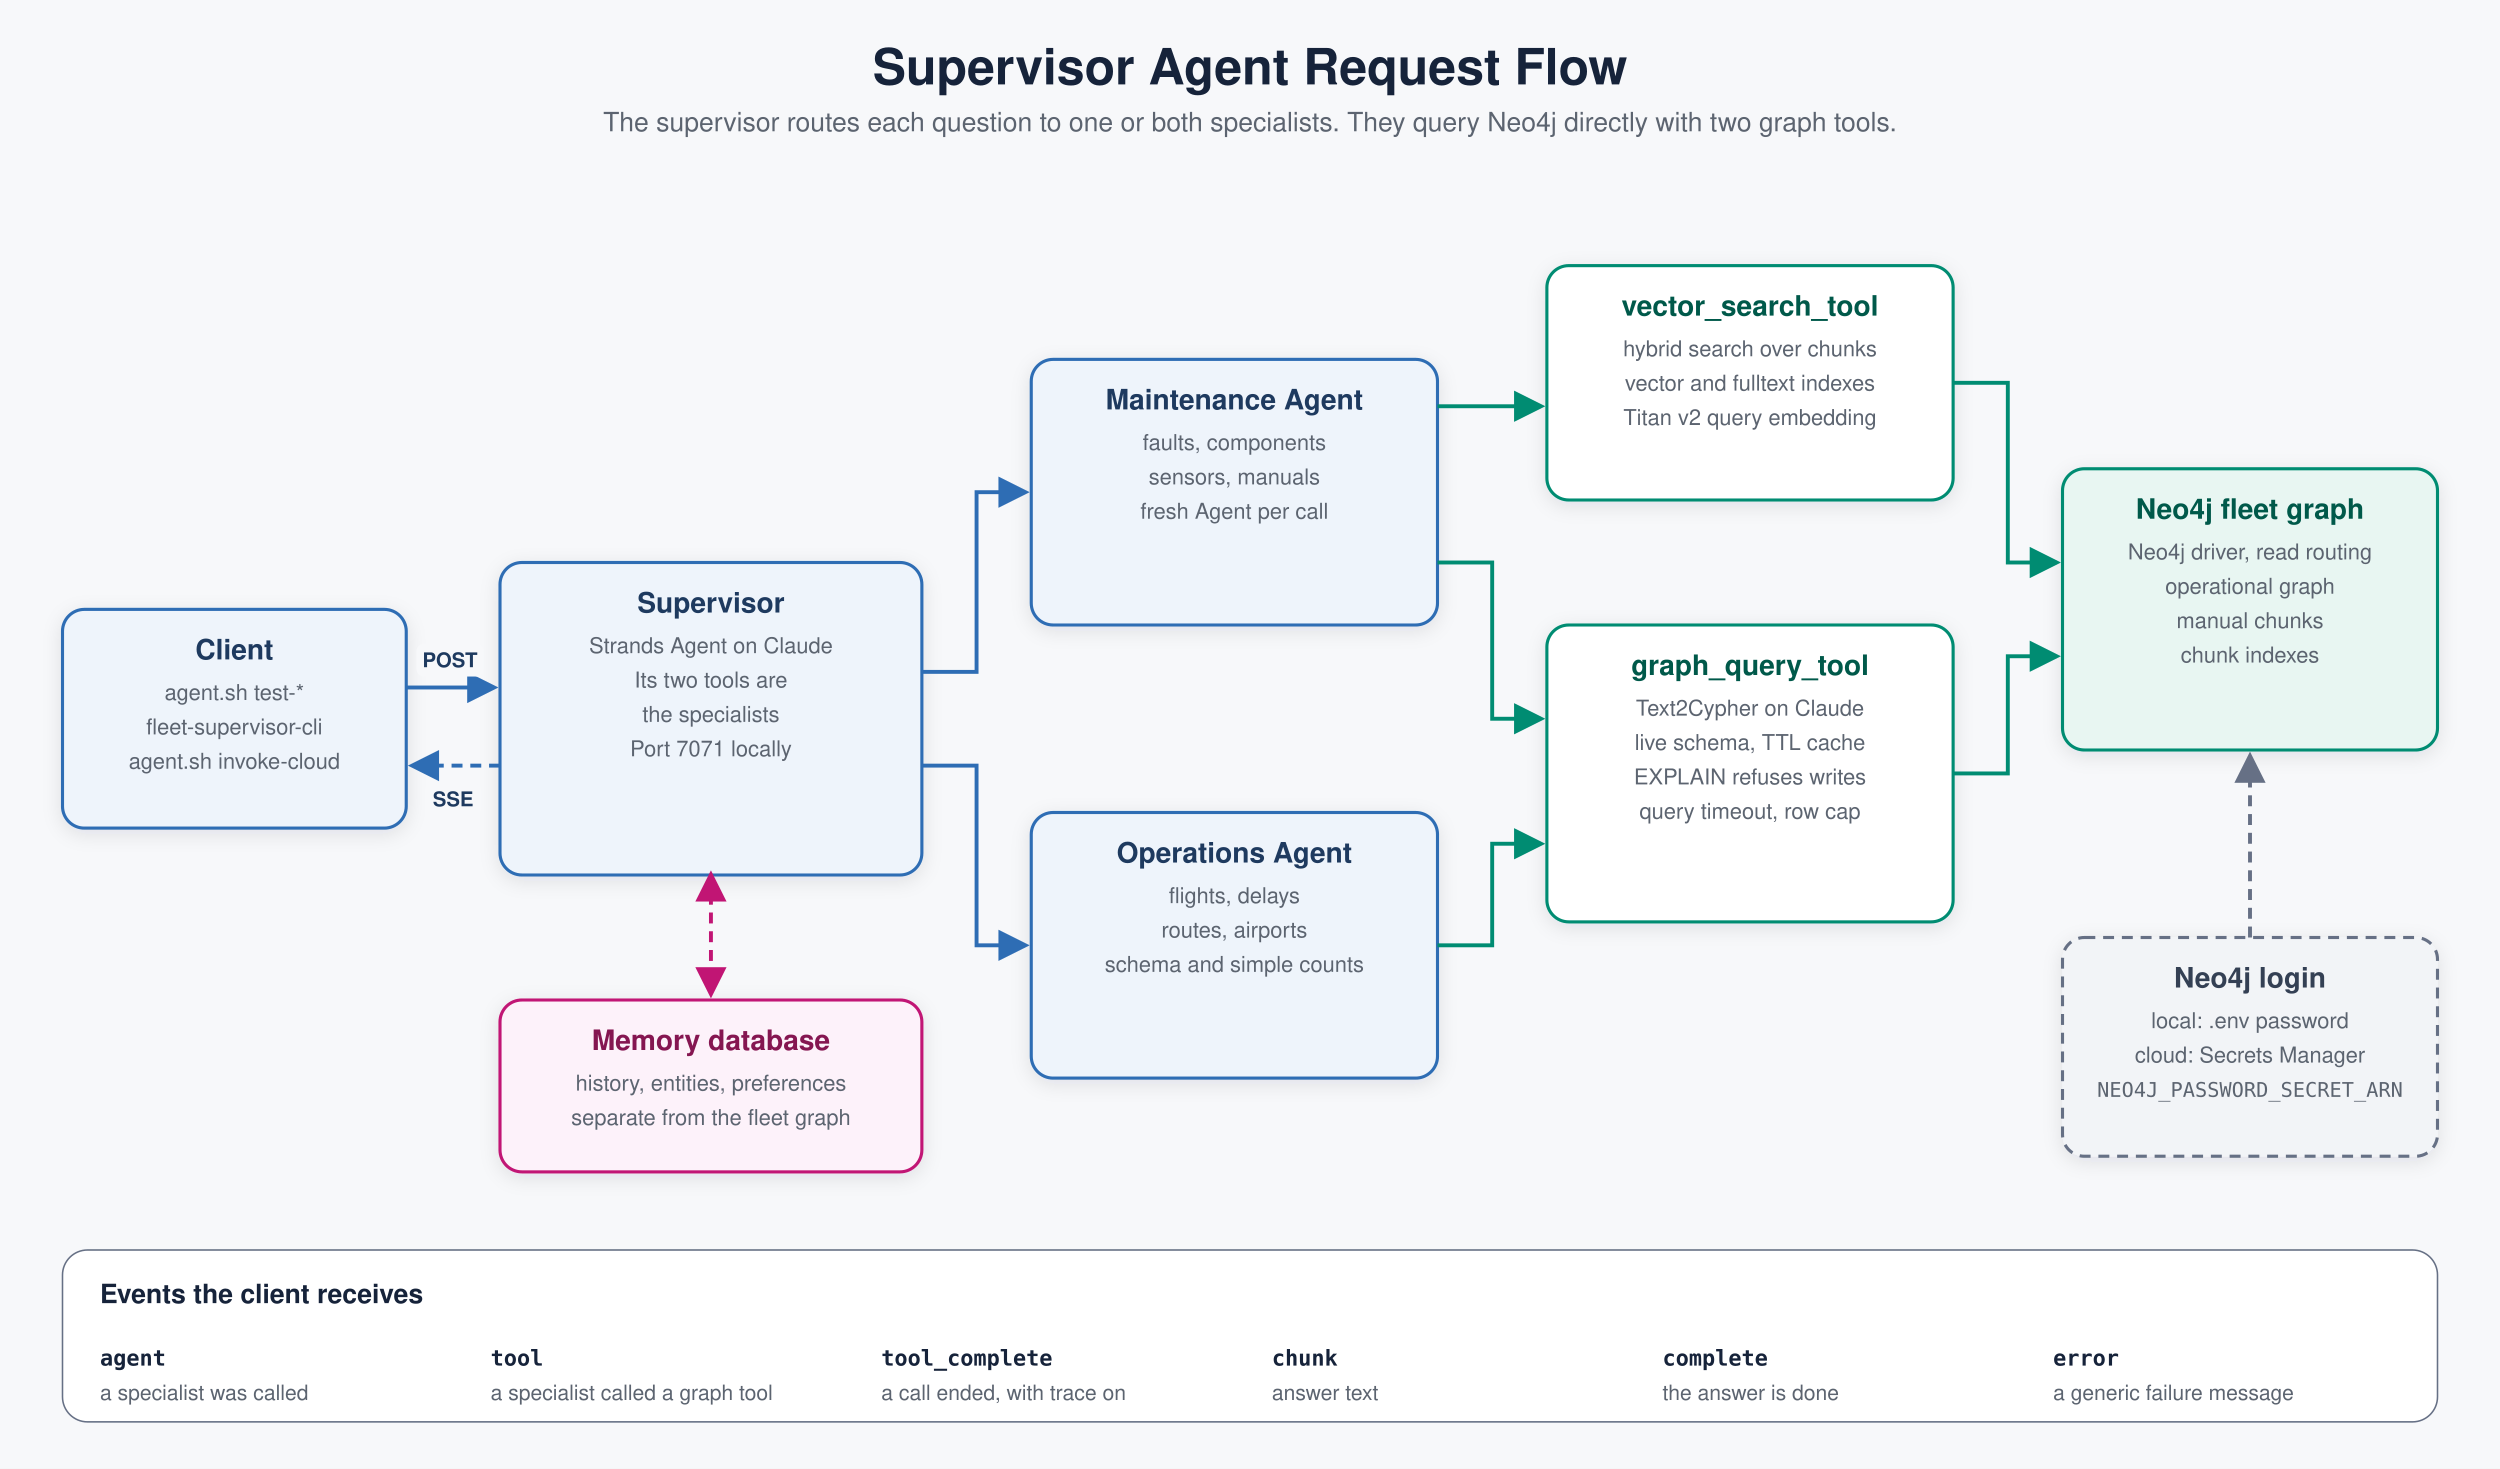
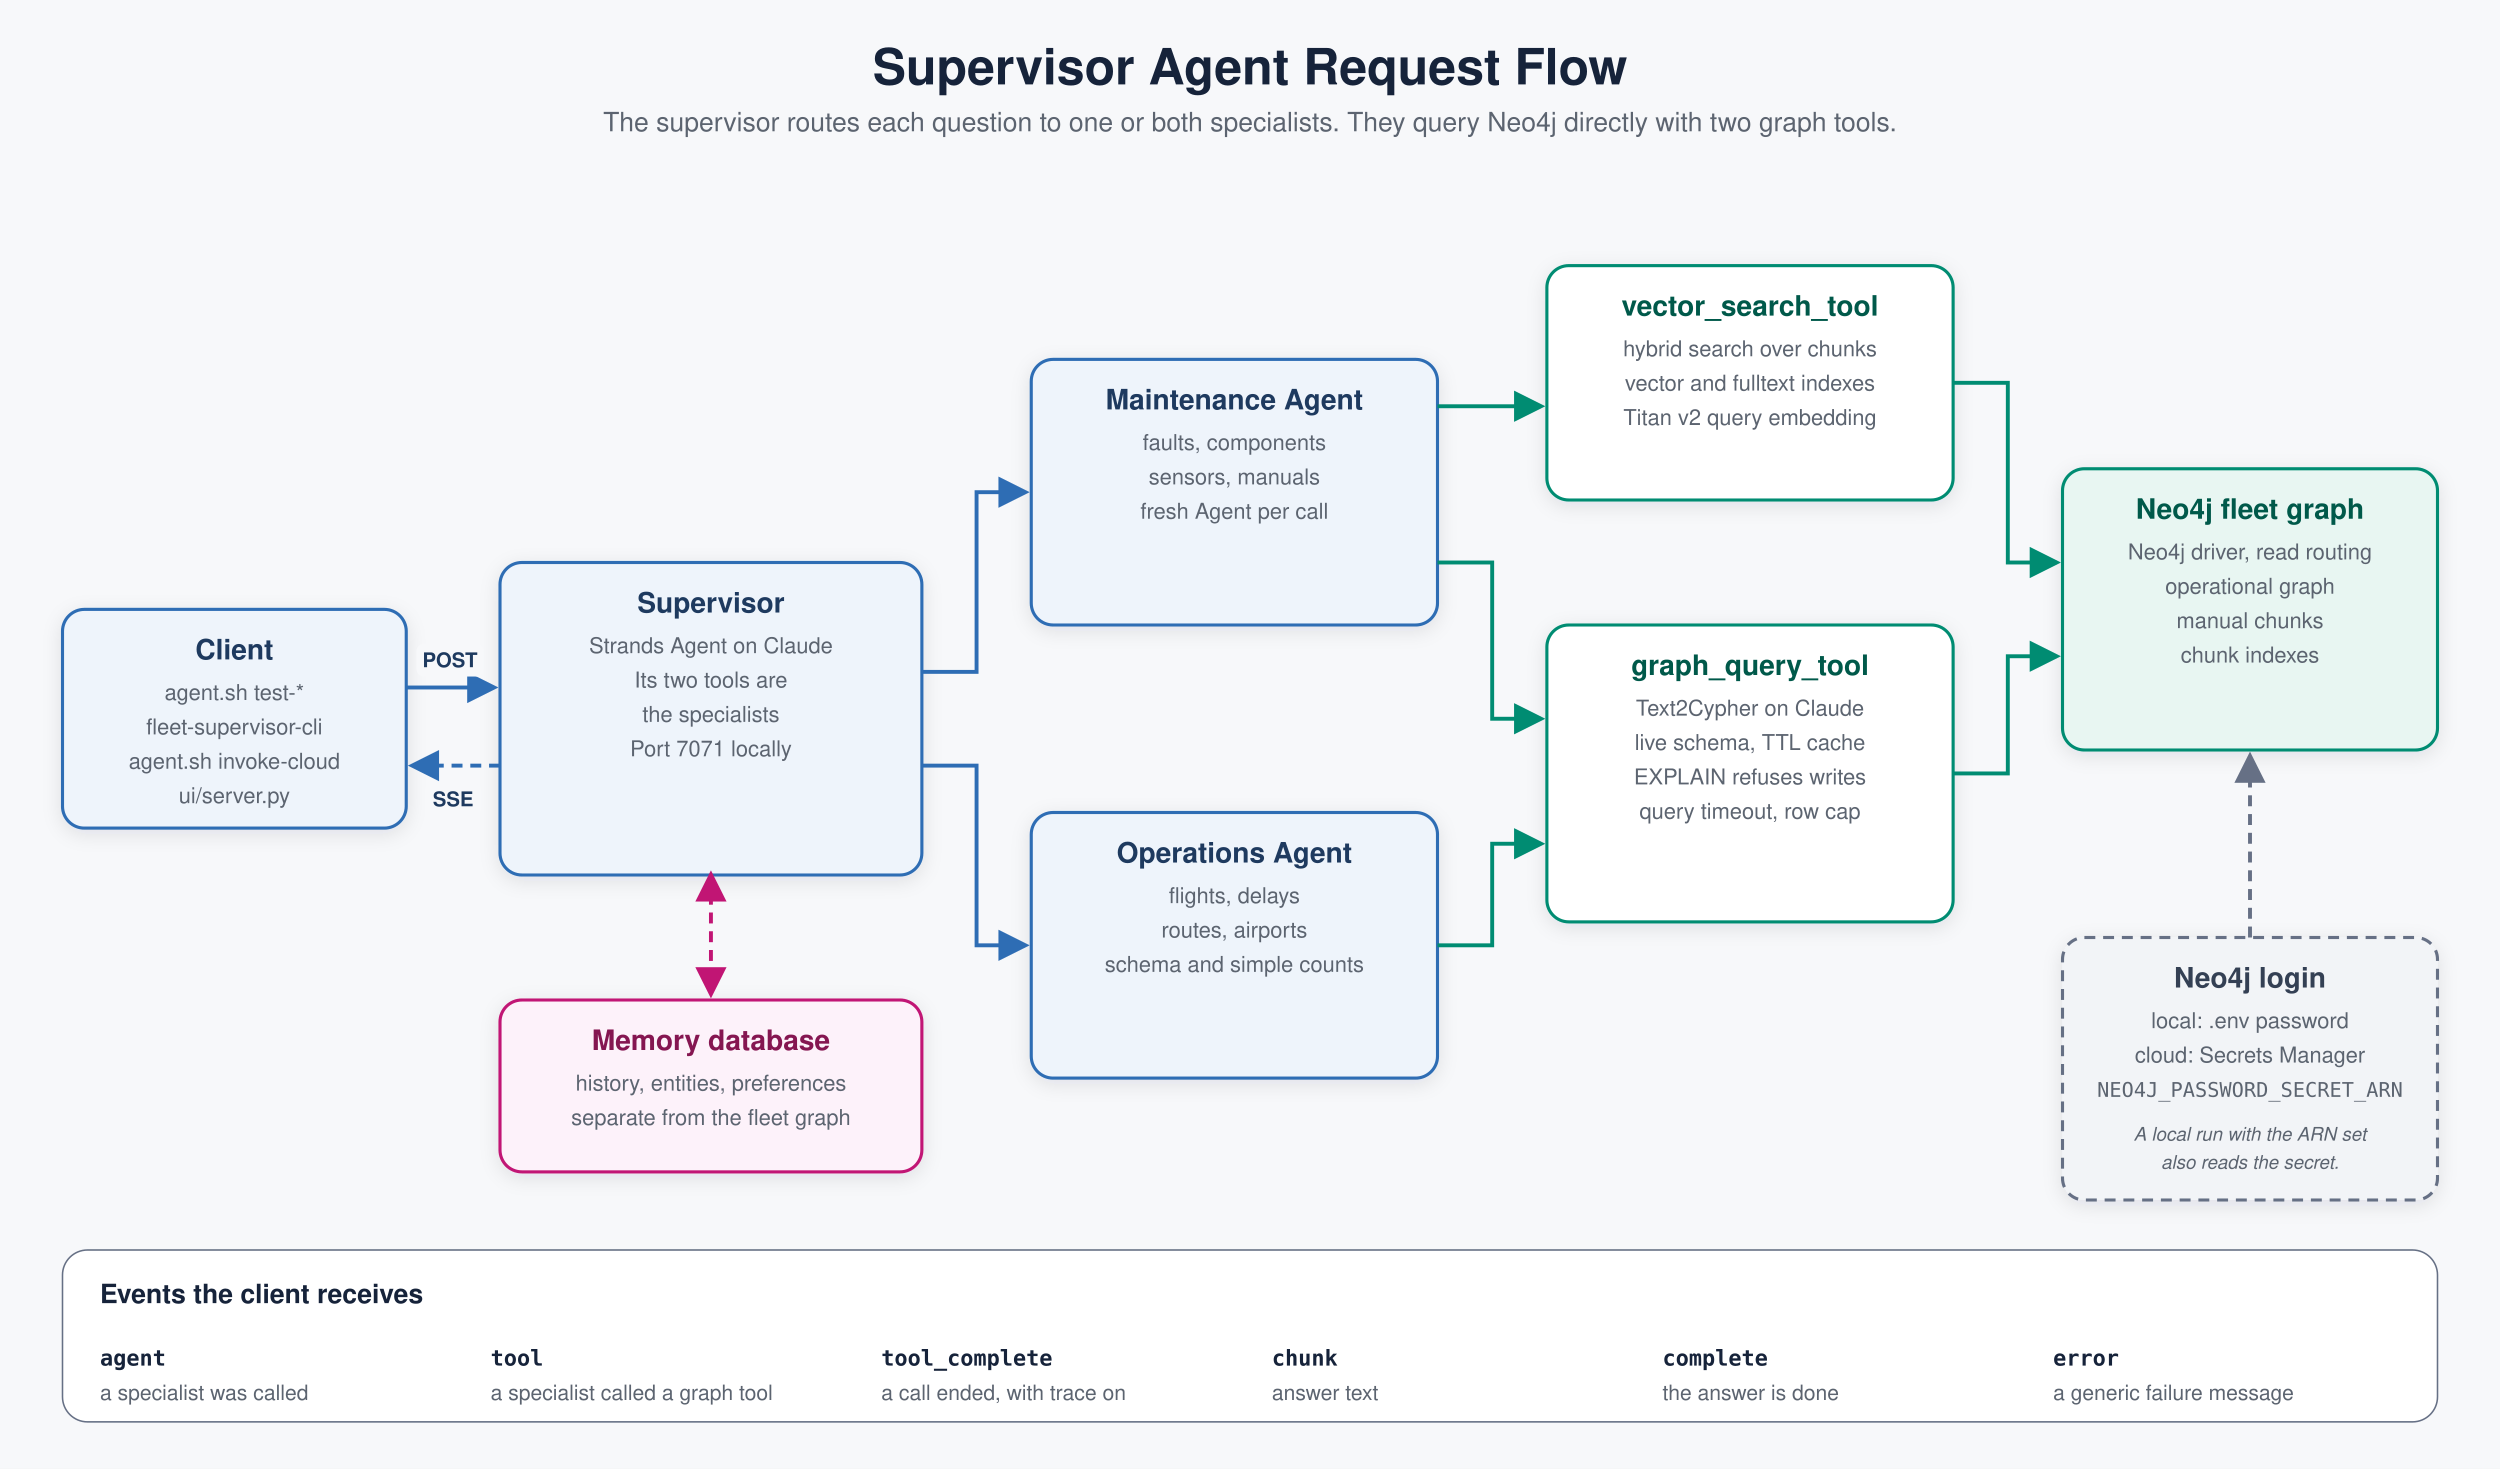
<svg xmlns="http://www.w3.org/2000/svg" width="1600" height="940" viewBox="0 0 1600 940" font-family="'Helvetica Neue', Helvetica, Arial, sans-serif">
  <defs>
    <filter id="shadow" x="-15%" y="-20%" width="130%" height="150%">
      <feDropShadow dx="0" dy="3" stdDeviation="6" flood-color="#101828" flood-opacity="0.10" />
    </filter>
    <marker id="a-blue" viewBox="0 0 10 10" refX="8.5" refY="5" markerWidth="8" markerHeight="8" orient="auto-start-reverse">
      <path d="M0,0 L10,5 L0,10 Z" fill="#2E6DB4" />
    </marker>
    <marker id="a-teal" viewBox="0 0 10 10" refX="8.5" refY="5" markerWidth="8" markerHeight="8" orient="auto-start-reverse">
      <path d="M0,0 L10,5 L0,10 Z" fill="#008C72" />
    </marker>
    <marker id="a-pink" viewBox="0 0 10 10" refX="8.5" refY="5" markerWidth="8" markerHeight="8" orient="auto-start-reverse">
      <path d="M0,0 L10,5 L0,10 Z" fill="#C11574" />
    </marker>
    <marker id="a-slate" viewBox="0 0 10 10" refX="8.5" refY="5" markerWidth="8" markerHeight="8" orient="auto-start-reverse">
      <path d="M0,0 L10,5 L0,10 Z" fill="#667085" />
    </marker>
  </defs>
  <rect width="1600" height="940" fill="#F7F8FA" />
  <text x="800" y="54" text-anchor="middle" font-size="32" font-weight="700" fill="#16233A">Supervisor Agent Request Flow</text>
  <text x="800" y="84" text-anchor="middle" font-size="17" fill="#5C6470">The supervisor routes each question to one or both specialists. They query Neo4j directly with two graph tools.</text>
  <rect x="40" y="390" width="220" height="140" rx="14" fill="#EEF4FB" stroke="#2E6DB4" stroke-width="2" filter="url(#shadow)" />
  <text x="150.0" y="422" font-size="18" font-weight="700" fill="#1E3A5F" text-anchor="middle">Client</text>
  <text x="150.0" y="448" font-size="14" font-weight="400" fill="#5C6470" text-anchor="middle">agent.sh test-*</text>
  <text x="150.0" y="470" font-size="14" font-weight="400" fill="#5C6470" text-anchor="middle">fleet-supervisor-cli</text>
  <text x="150.0" y="492" font-size="14" font-weight="400" fill="#5C6470" text-anchor="middle">agent.sh invoke-cloud</text>
+   <text x="150.0" y="514" font-size="14" font-weight="400" fill="#5C6470" text-anchor="middle">ui/server.py</text>
  <rect x="320" y="360" width="270" height="200" rx="14" fill="#EEF4FB" stroke="#2E6DB4" stroke-width="2" filter="url(#shadow)" />
  <text x="455.0" y="392" font-size="18" font-weight="700" fill="#1E3A5F" text-anchor="middle">Supervisor</text>
  <text x="455.0" y="418" font-size="14" font-weight="400" fill="#5C6470" text-anchor="middle">Strands Agent on Claude</text>
  <text x="455.0" y="440" font-size="14" font-weight="400" fill="#5C6470" text-anchor="middle">Its two tools are</text>
  <text x="455.0" y="462" font-size="14" font-weight="400" fill="#5C6470" text-anchor="middle">the specialists</text>
  <text x="455.0" y="484" font-size="14" font-weight="400" fill="#5C6470" text-anchor="middle">Port 7071 locally</text>
  <path d="M260,440 H316" fill="none" stroke="#2E6DB4" stroke-width="2.5" marker-end="url(#a-blue)" />
  <rect x="266.5" y="412" width="43" height="21" rx="5" fill="#F7F8FA" />
  <text x="288" y="427" font-size="13" font-weight="600" fill="#1E3A5F" text-anchor="middle">POST</text>
  <path d="M320,490 H264" fill="none" stroke="#2E6DB4" stroke-width="2.5" stroke-dasharray="7 5" marker-end="url(#a-blue)" />
  <rect x="272.0" y="501" width="36" height="21" rx="5" fill="#F7F8FA" />
  <text x="290" y="516" font-size="13" font-weight="600" fill="#1E3A5F" text-anchor="middle">SSE</text>
  <rect x="660" y="230" width="260" height="170" rx="14" fill="#EEF4FB" stroke="#2E6DB4" stroke-width="2" filter="url(#shadow)" />
  <text x="790.0" y="262" font-size="18" font-weight="700" fill="#1E3A5F" text-anchor="middle">Maintenance Agent</text>
  <text x="790.0" y="288" font-size="14" font-weight="400" fill="#5C6470" text-anchor="middle">faults, components</text>
  <text x="790.0" y="310" font-size="14" font-weight="400" fill="#5C6470" text-anchor="middle">sensors, manuals</text>
  <text x="790.0" y="332" font-size="14" font-weight="400" fill="#5C6470" text-anchor="middle">fresh Agent per call</text>
  <rect x="660" y="520" width="260" height="170" rx="14" fill="#EEF4FB" stroke="#2E6DB4" stroke-width="2" filter="url(#shadow)" />
  <text x="790.0" y="552" font-size="18" font-weight="700" fill="#1E3A5F" text-anchor="middle">Operations Agent</text>
  <text x="790.0" y="578" font-size="14" font-weight="400" fill="#5C6470" text-anchor="middle">flights, delays</text>
  <text x="790.0" y="600" font-size="14" font-weight="400" fill="#5C6470" text-anchor="middle">routes, airports</text>
  <text x="790.0" y="622" font-size="14" font-weight="400" fill="#5C6470" text-anchor="middle">schema and simple counts</text>
  <path d="M590,430 H625 V315 H656" fill="none" stroke="#2E6DB4" stroke-width="2.5" marker-end="url(#a-blue)" />
  <path d="M590,490 H625 V605 H656" fill="none" stroke="#2E6DB4" stroke-width="2.5" marker-end="url(#a-blue)" />
  <rect x="990" y="170" width="260" height="150" rx="14" fill="#FFFFFF" stroke="#008C72" stroke-width="2" filter="url(#shadow)" />
  <text x="1120.0" y="202" font-size="18" font-weight="700" fill="#00594A" text-anchor="middle">vector_search_tool</text>
  <text x="1120.0" y="228" font-size="14" font-weight="400" fill="#5C6470" text-anchor="middle">hybrid search over chunks</text>
  <text x="1120.0" y="250" font-size="14" font-weight="400" fill="#5C6470" text-anchor="middle">vector and fulltext indexes</text>
  <text x="1120.0" y="272" font-size="14" font-weight="400" fill="#5C6470" text-anchor="middle">Titan v2 query embedding</text>
  <rect x="990" y="400" width="260" height="190" rx="14" fill="#FFFFFF" stroke="#008C72" stroke-width="2" filter="url(#shadow)" />
  <text x="1120.0" y="432" font-size="18" font-weight="700" fill="#00594A" text-anchor="middle">graph_query_tool</text>
  <text x="1120.0" y="458" font-size="14" font-weight="400" fill="#5C6470" text-anchor="middle">Text2Cypher on Claude</text>
  <text x="1120.0" y="480" font-size="14" font-weight="400" fill="#5C6470" text-anchor="middle">live schema, TTL cache</text>
  <text x="1120.0" y="502" font-size="14" font-weight="400" fill="#5C6470" text-anchor="middle">EXPLAIN refuses writes</text>
  <text x="1120.0" y="524" font-size="14" font-weight="400" fill="#5C6470" text-anchor="middle">query timeout, row cap</text>
  <path d="M920,260 H986" fill="none" stroke="#008C72" stroke-width="2.5" marker-end="url(#a-teal)" />
  <path d="M920,360 H955 V460 H986" fill="none" stroke="#008C72" stroke-width="2.5" marker-end="url(#a-teal)" />
  <path d="M920,605 H955 V540 H986" fill="none" stroke="#008C72" stroke-width="2.5" marker-end="url(#a-teal)" />
  <rect x="1320" y="300" width="240" height="180" rx="14" fill="#E8F6F2" stroke="#008C72" stroke-width="2" filter="url(#shadow)" />
  <text x="1440.0" y="332" font-size="18" font-weight="700" fill="#00594A" text-anchor="middle">Neo4j fleet graph</text>
  <text x="1440.0" y="358" font-size="14" font-weight="400" fill="#5C6470" text-anchor="middle">Neo4j driver, read routing</text>
  <text x="1440.0" y="380" font-size="14" font-weight="400" fill="#5C6470" text-anchor="middle">operational graph</text>
  <text x="1440.0" y="402" font-size="14" font-weight="400" fill="#5C6470" text-anchor="middle">manual chunks</text>
  <text x="1440.0" y="424" font-size="14" font-weight="400" fill="#5C6470" text-anchor="middle">chunk indexes</text>
  <path d="M1250,245 H1285 V360 H1316" fill="none" stroke="#008C72" stroke-width="2.5" marker-end="url(#a-teal)" />
  <path d="M1250,495 H1285 V420 H1316" fill="none" stroke="#008C72" stroke-width="2.5" marker-end="url(#a-teal)" />
-   <rect x="1320" y="600" width="240" height="140" rx="14" fill="#F2F4F7" stroke="#667085" stroke-width="2" stroke-dasharray="7 5" filter="url(#shadow)" />
+   <rect x="1320" y="600" width="240" height="168" rx="14" fill="#F2F4F7" stroke="#667085" stroke-width="2" stroke-dasharray="7 5" filter="url(#shadow)" />
  <text x="1440.0" y="632" font-size="18" font-weight="700" fill="#344054" text-anchor="middle">Neo4j login</text>
  <text x="1440.0" y="658" font-size="14" font-weight="400" fill="#5C6470" text-anchor="middle">local: .env password</text>
  <text x="1440.0" y="680" font-size="14" font-weight="400" fill="#5C6470" text-anchor="middle">cloud: Secrets Manager</text>
  <text x="1440.0" y="702" font-size="13" font-weight="400" fill="#5C6470" text-anchor="middle" font-family="Menlo, Consolas, monospace">NEO4J_PASSWORD_SECRET_ARN</text>
+   <text x="1440.0" y="730" font-size="12" font-weight="400" font-style="italic" fill="#5C6470" text-anchor="middle">A local run with the ARN set</text>
+   <text x="1440.0" y="748" font-size="12" font-weight="400" font-style="italic" fill="#5C6470" text-anchor="middle">also reads the secret.</text>
  <path d="M1440,600 V484" fill="none" stroke="#667085" stroke-width="2.5" stroke-dasharray="7 5" marker-end="url(#a-slate)" />
  <rect x="320" y="640" width="270" height="110" rx="14" fill="#FDF2FA" stroke="#C11574" stroke-width="2" filter="url(#shadow)" />
  <text x="455.0" y="672" font-size="18" font-weight="700" fill="#851651" text-anchor="middle">Memory database</text>
  <text x="455.0" y="698" font-size="14" font-weight="400" fill="#5C6470" text-anchor="middle">history, entities, preferences</text>
  <text x="455.0" y="720" font-size="14" font-weight="400" fill="#5C6470" text-anchor="middle">separate from the fleet graph</text>
  <path d="M455,560 V636" fill="none" stroke="#C11574" stroke-width="2.5" stroke-dasharray="7 5" marker-start="url(#a-pink)" marker-end="url(#a-pink)" />
  <rect x="40" y="800" width="1520" height="110" rx="16" fill="#FFFFFF" stroke="#667085" stroke-width="1" />
  <text x="64" y="834" font-size="17" font-weight="700" fill="#16233A" text-anchor="start">Events the client receives</text>
  <text x="64" y="874" font-size="14" font-weight="600" fill="#16233A" text-anchor="start" font-family="Menlo, Consolas, monospace">agent</text>
  <text x="64" y="896" font-size="13.5" font-weight="400" fill="#5C6470" text-anchor="start">a specialist was called</text>
  <text x="314" y="874" font-size="14" font-weight="600" fill="#16233A" text-anchor="start" font-family="Menlo, Consolas, monospace">tool</text>
  <text x="314" y="896" font-size="13.5" font-weight="400" fill="#5C6470" text-anchor="start">a specialist called a graph tool</text>
  <text x="564" y="874" font-size="14" font-weight="600" fill="#16233A" text-anchor="start" font-family="Menlo, Consolas, monospace">tool_complete</text>
  <text x="564" y="896" font-size="13.5" font-weight="400" fill="#5C6470" text-anchor="start">a call ended, with trace on</text>
  <text x="814" y="874" font-size="14" font-weight="600" fill="#16233A" text-anchor="start" font-family="Menlo, Consolas, monospace">chunk</text>
  <text x="814" y="896" font-size="13.5" font-weight="400" fill="#5C6470" text-anchor="start">answer text</text>
  <text x="1064" y="874" font-size="14" font-weight="600" fill="#16233A" text-anchor="start" font-family="Menlo, Consolas, monospace">complete</text>
  <text x="1064" y="896" font-size="13.5" font-weight="400" fill="#5C6470" text-anchor="start">the answer is done</text>
  <text x="1314" y="874" font-size="14" font-weight="600" fill="#16233A" text-anchor="start" font-family="Menlo, Consolas, monospace">error</text>
  <text x="1314" y="896" font-size="13.5" font-weight="400" fill="#5C6470" text-anchor="start">a generic failure message</text>
</svg>
